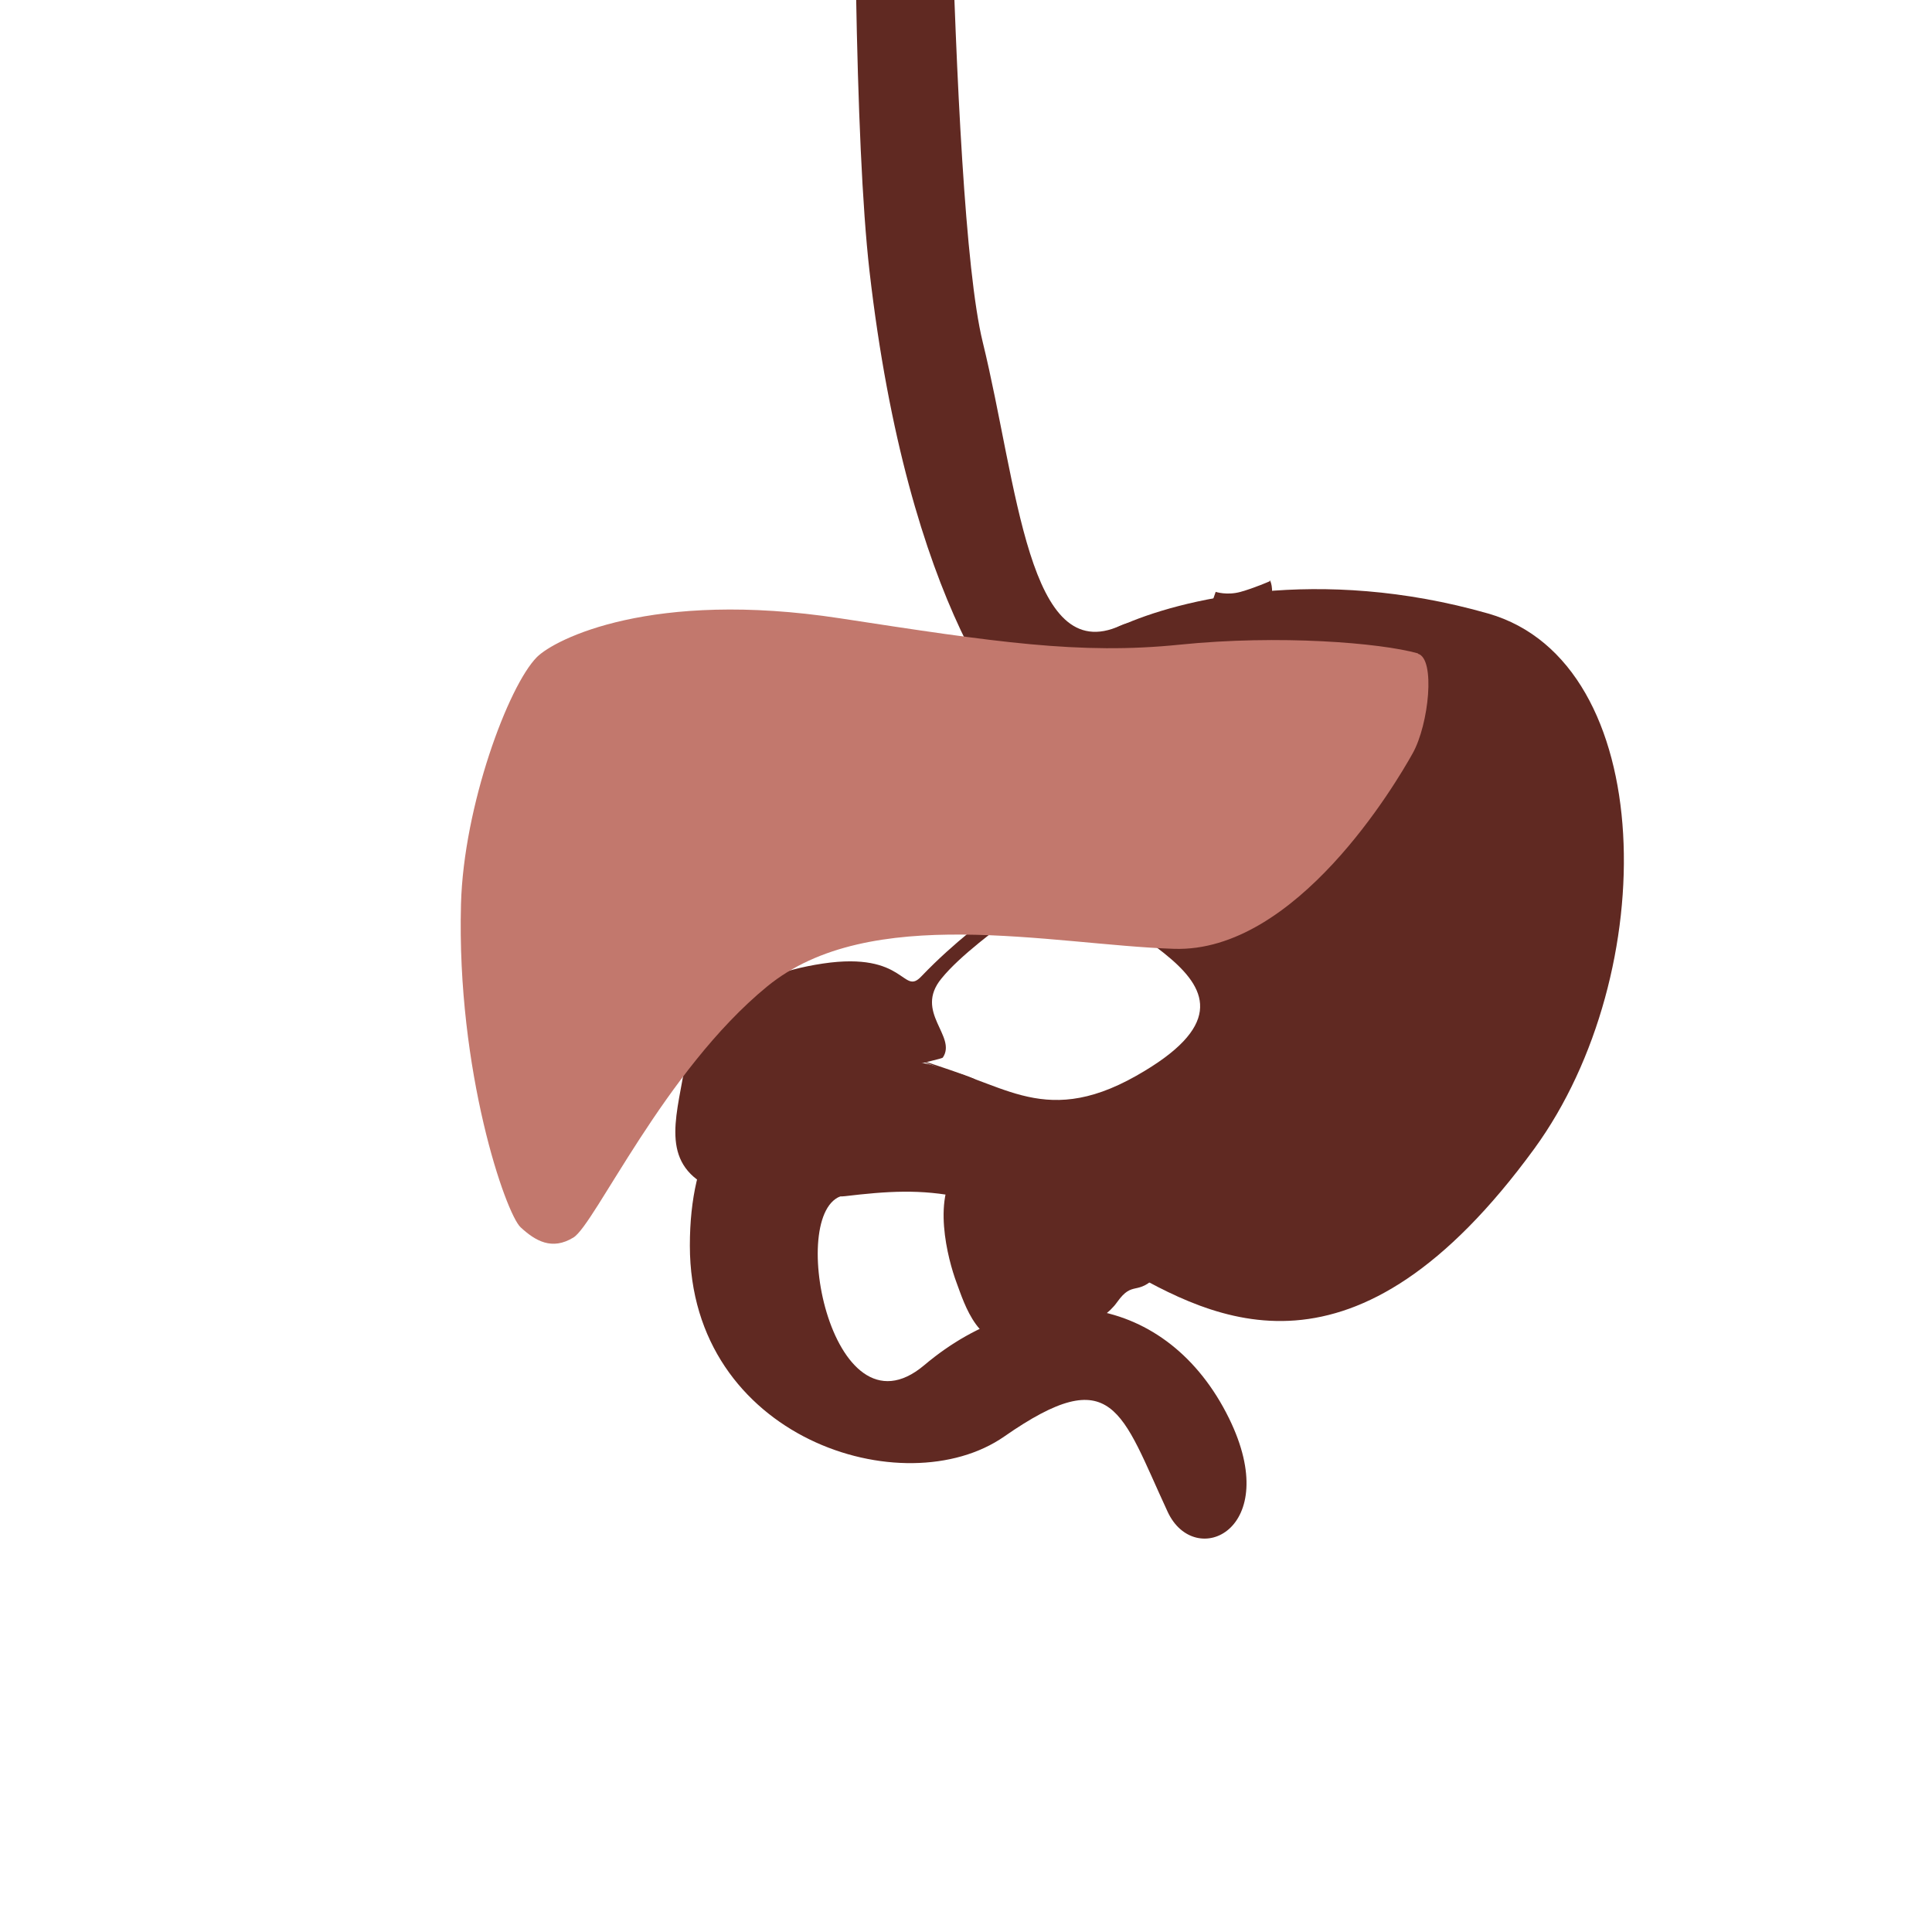
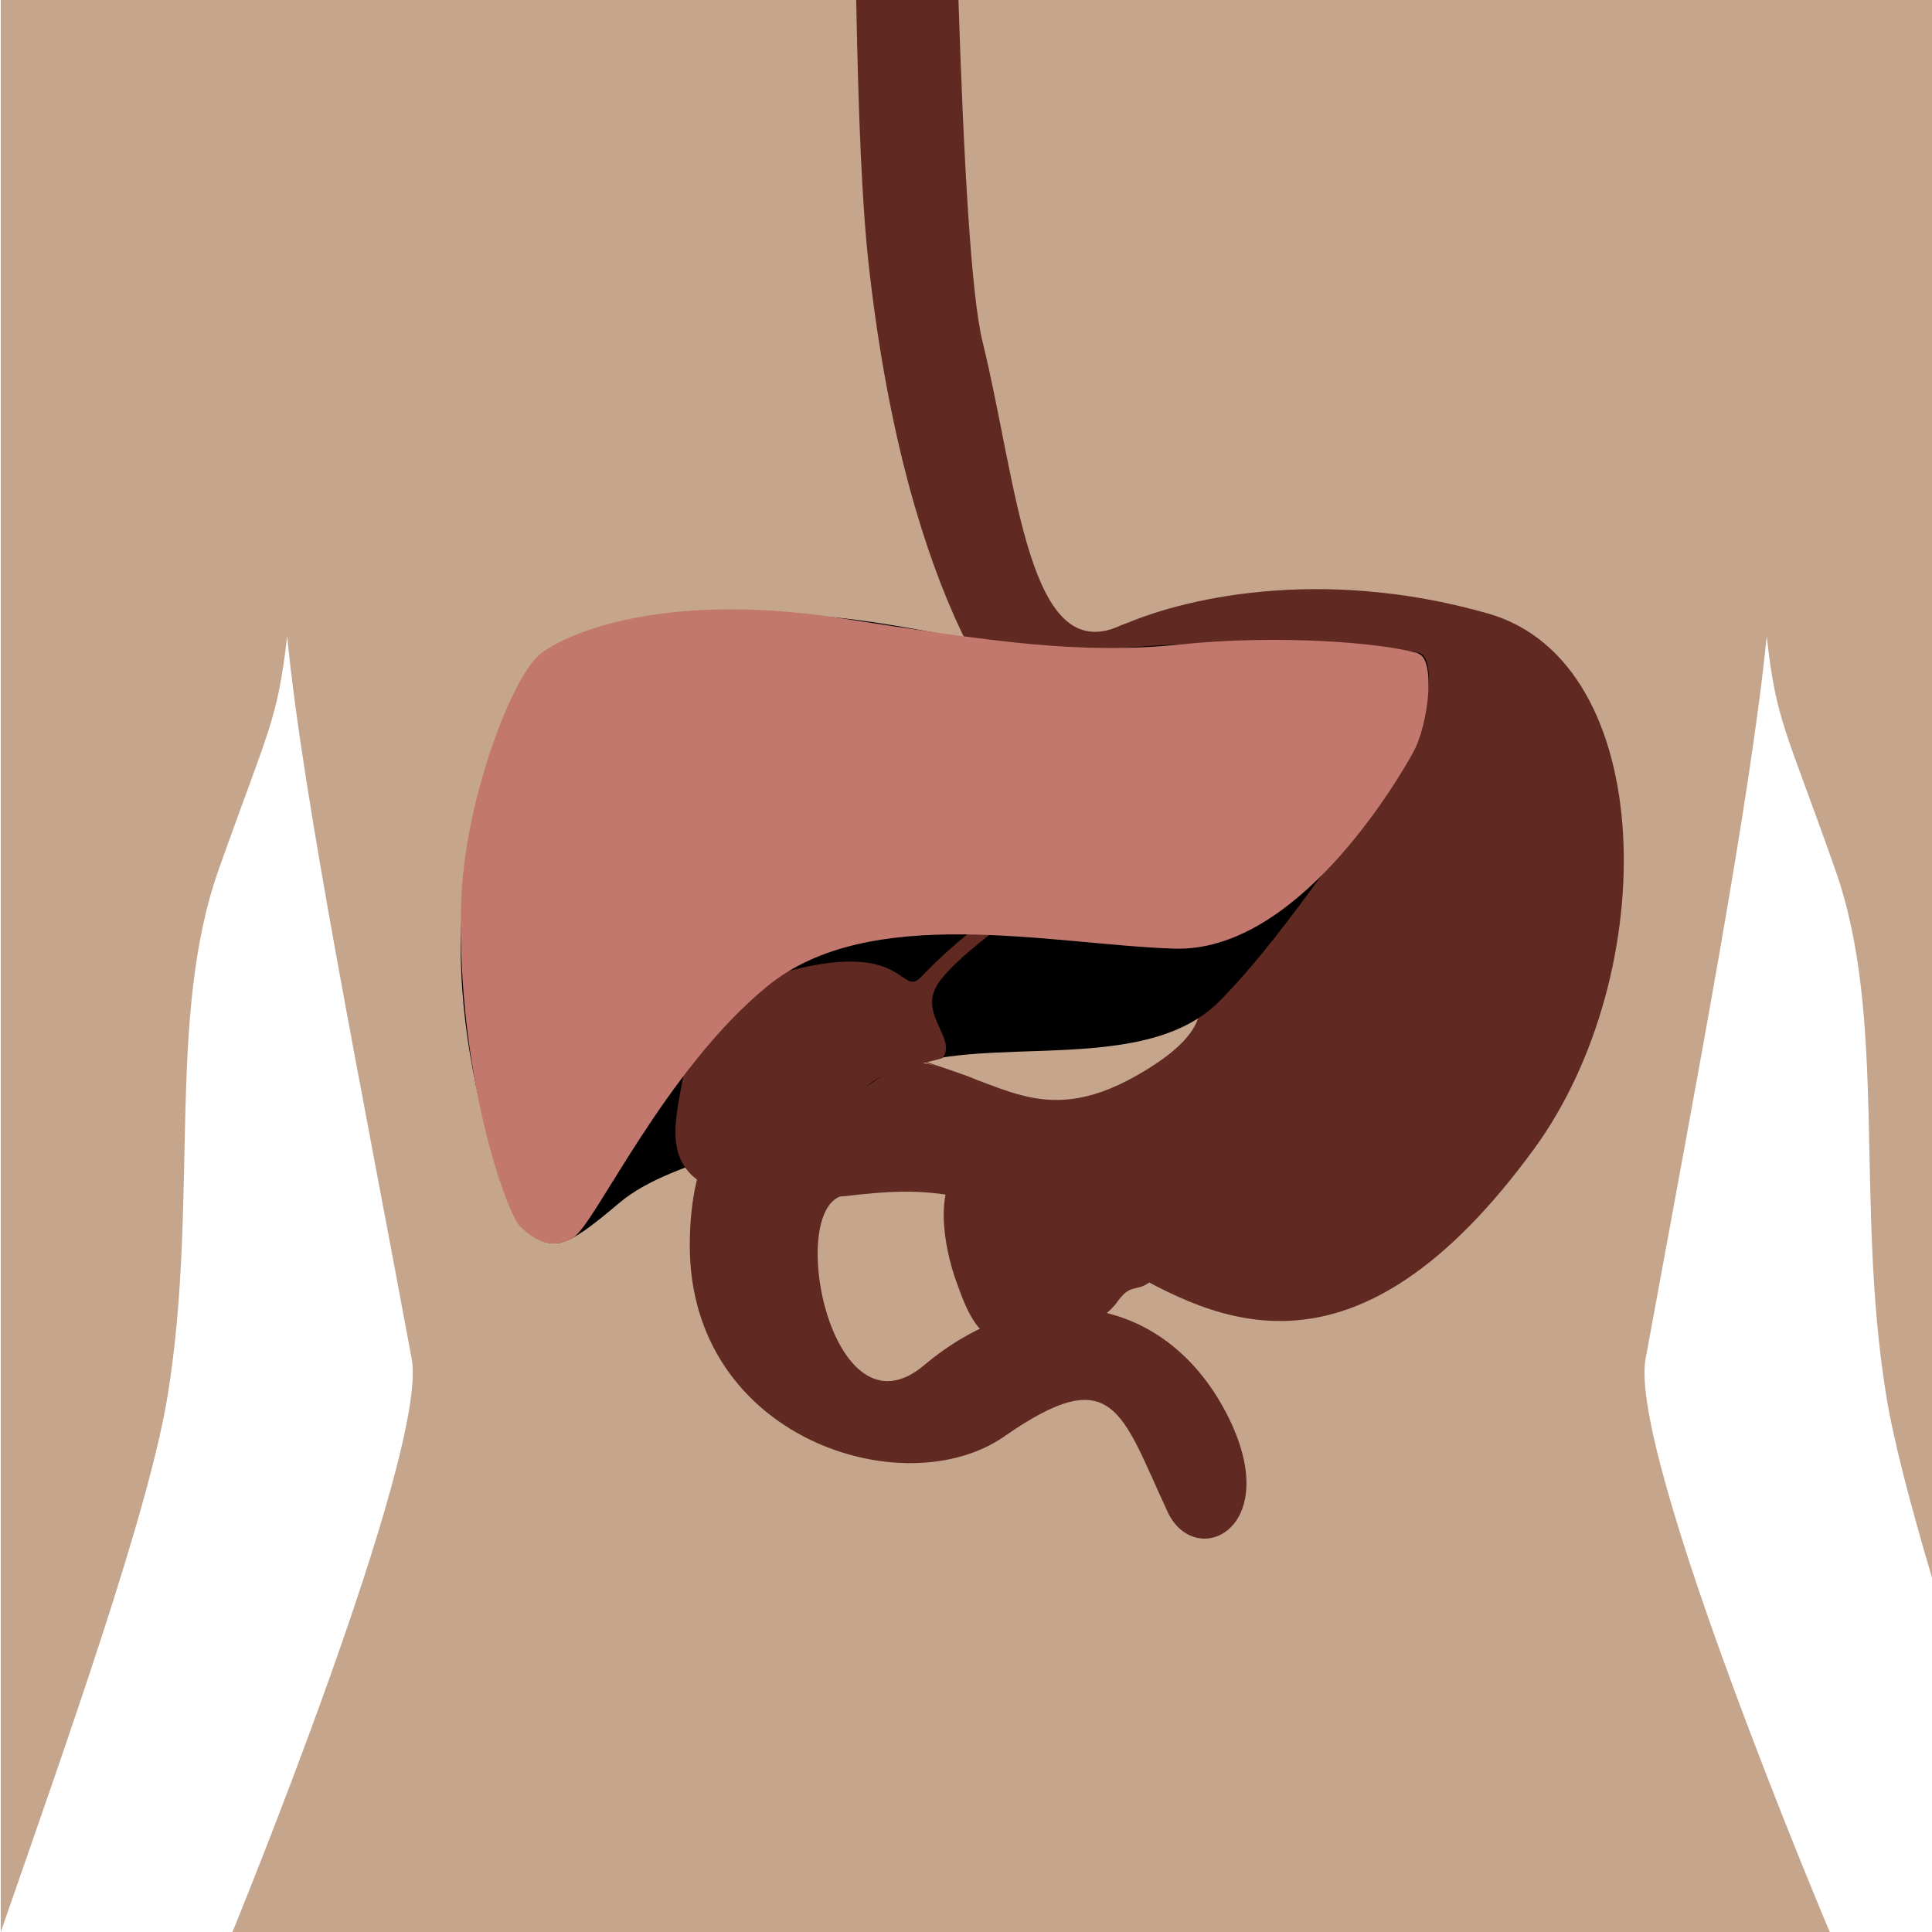
- <svg xmlns="http://www.w3.org/2000/svg" viewBox="0 0 512 512">
+ <svg xmlns="http://www.w3.org/2000/svg" id="Layer_1" version="1.1" viewBox="0 0 512 512">
  <defs>
    <style>
-       .cls-1, .cls-2 {
+       .st0 {
+         fill: #c6a58d;
+       }
+ 
+       .st1, .st2 {
        fill: #602922;
      }

-       .cls-3 {
-         fill: rgba(96, 41, 34, 0);
-       }
- 
-       .cls-4 {
+       .st3 {
        fill: #c2786d;
      }

-       .cls-5, .cls-2 {
+       .st4, .st2 {
        isolation: isolate;
      }
    </style>
  </defs>
-   <g id="Layer_2" data-name="Layer 2">
-     <g class="cls-5">
+   <path id="BodyBase" class="st0" d="M512,418.1c-5.8-19.6-10.3-36.7-12.2-48.7-8.2-51,.4-99.7-13.4-138.8-13.1-37.3-15.7-39.2-18.2-62-4.3,43.4-19,120.1-32.1,191.5-4.7,25.3,48.8,151.9,48.8,151.9H61.6s52.1-127,47.5-151.9c-13.2-71.4-28.8-148.1-33-191.5-2.6,22.7-5,24.7-18.2,62-13.8,39.1-5.2,87.8-13.4,138.8-4.9,30.8-26.7,91.9-44.3,142.6V0c-.1,0,511.9,0,511.9,0v418.1Z" />
+   <g id="Layer_2">
+     <g class="st4">
      <g id="FaceOrgans">
-         <path id="Stomach" class="cls-2" d="M296.92,165.9c15.4-7,52.3-16.2,97.5-3.3,45.2,13,46,95.4,12.2,141.8-47.7,65.4-84.6,45.6-109.7,31.2-37.1-21.3-50.9-21.2-73-18.6-16.3,1.9-1.5-38.6,20.9-34.9,19.9,3.3,30.7,17.5,56.3,3,45.8-25.9-15.8-38.3-16.2-55-.3-16.7,2.5-26-6.8-30.9s-5.7-22.2,18.9-33.4h-.1v.1Z" />
-         <path id="Esophagus" class="cls-2" d="M250.92-219.8s-2,102.5-1,103.4,1.2,169,10.5,207c9.3,38,12,86.4,36.5,75.2,15.4-7-9.6,38.4-18.9,33.4s-37.4-38.6-47.6-127.4c-7.8-68.3-1.8-291.7-1.8-291.7h22.3v.1Z" />
-         <path id="Duodenum" class="cls-2" d="M224.12,316.7c-16.3,1.9-4.1,66.1,20.8,45.1,28.8-24.3,64.5-19.1,80.8,14.1,14.5,29.6-9.1,40.3-16.3,24.7-12.3-26.5-14.3-40.1-43.3-19.9-26.5,18.4-83.3.5-83.3-50.6s39.8-52,62.2-48.3c19.9,3.3,1.2,32.3-20.9,34.9h0Z" />
-         <path id="Pyloric_Sphincter" data-name="Pyloric Sphincter" class="cls-2" d="M238.52,315.1c-6.3.4-15.1,1.7-15.1,1.7,0,0,40.9-28.6,23.5-34.6s6.9,1.8,11,3.6c7,2.9-10.9,28.8-19.4,29.3Z" />
+         <path id="Stomach" class="st2" d="M296.9,165.9c15.4-7,52.3-16.2,97.5-3.3,45.2,13,46,95.4,12.2,141.8-47.7,65.4-84.6,45.6-109.7,31.2-37.1-21.3-50.9-21.2-73-18.6-16.3,1.9-1.5-38.6,20.9-34.9,19.9,3.3,30.7,17.5,56.3,3,45.8-25.9-15.8-38.3-16.2-55-.3-16.7,2.5-26-6.8-30.9s-5.7-22.2,18.9-33.4h-.1q0,.1,0,0Z" />
+         <path id="Esophagus" class="st2" d="M254,0c1.4,43,3.4,78.6,6.4,90.6,9.3,38,12,86.4,36.5,75.2,15.4-7-9.6,38.4-18.9,33.4s-37.4-38.6-47.6-127.4c-2-17.2-2.9-40.9-3.5-71.8h27.1Z" />
+         <path id="Duodenum" class="st2" d="M224.1,316.7c-16.3,1.9-4.1,66.1,20.8,45.1,28.8-24.3,64.5-19.1,80.8,14.1,14.5,29.6-9.1,40.3-16.3,24.7-12.3-26.5-14.3-40.1-43.3-19.9-26.5,18.4-83.3.5-83.3-50.6s39.8-52,62.2-48.3c19.9,3.3,1.2,32.3-20.9,34.9h0Z" />
+         <path id="Pyloric_Sphincter" class="st2" d="M238.5,315.1c-6.3.4-15.1,1.7-15.1,1.7,0,0,40.9-28.6,23.5-34.6s6.9,1.8,11,3.6c7,2.9-10.9,28.8-19.4,29.3h0Z" />
      </g>
    </g>
  </g>
  <g id="Lower">
-     <path id="Lower_Esophageal_Sphincter" data-name="Lower Esophageal Sphincter" class="cls-2" d="M336.57,153.85s4.3,6.9-11,27.3-9.7,9.2-12.3,7.9c-4.1-2.1-8.6-7.5-8.6-7.5,0,0,7.9-7.2,11.1-11.1s6.4-13.6,6.4-13.6c0,0,3,1,6.6,0s7.7-2.8,7.7-2.8v-.2h.1Z" />
-     <path id="Layer_30" data-name="Layer 30" class="cls-3" d="M138.27,325.25c-1.3-1.1-24.9-54.9-12.7-104.6,12.2-49.7,17.8-53.6,63-57.4s76.2,12.5,105,9,76.3-1,82.4.8c5.7,1.7,1,22.7-2.7,27.2-10.9,13.2-31.2,46-50.1,65.1-22.2,22.4-71.4,5.3-93,22.3s-51.1,18.5-66.1,31.2-17.7,13.2-25.8,6.3h0v.1Z" />
+     <path id="Layer_30" d="M138.3,325.2c-1.3-1.1-24.9-54.9-12.7-104.6,12.2-49.7,17.8-53.6,63-57.4s76.2,12.5,105,9,76.3-1,82.4.8c5.7,1.7,1,22.7-2.7,27.2-10.9,13.2-31.2,46-50.1,65.1-22.2,22.4-71.4,5.3-93,22.3s-51.1,18.5-66.1,31.2-17.7,13.2-25.8,6.3h0q0,.1,0,.1Z" />
    <g id="Pancreas">
-       <path class="cls-1" d="M254.57,308.65c8-8,18.4-3.6,24.7-7.2s16.3-1.7,22.6-1.7,17.7,7.4,21.5,5.3,20.7,2.4,27.1,1.4,16.3,5.5,21,3.5,6.6,1.8,13.1-.6,14.6-1.8,8.1,5.9-26.3,11.5-29,14.7c-2.7,3.1-14.8-2.1-20.1,2s-17.4-3.8-21.2.8-10.1-.4-15.6,5.2c-5.5,5.7-6.5,1.2-10.7,7.1s-13.1,8.8-25.3,11c-11.5,2.1-15.1-10.3-17.3-16.2s-6.9-23.2,1-31.2h.1Z" />
-       <path class="cls-1" d="M263.27,309.15c6.3-3.4,12.9-4.3,20.6-3.9s21.4,4.7,28,4.9,12.1-2.6,18.3-.8,13.4,3.1,19.6,4.6-5.2,3.1-13.3.7-20.1-3.1-23.7-1-19.5-4.3-23.9-1.5-18.1-5.2-24.2,0-6.2-.7-1.6-3.2h0l.2.2h0Z" />
+       <path class="st1" d="M254.6,308.6c8-8,18.4-3.6,24.7-7.2s16.3-1.7,22.6-1.7,17.7,7.4,21.5,5.3,20.7,2.4,27.1,1.4,16.3,5.5,21,3.5,6.6,1.8,13.1-.6,14.6-1.8,8.1,5.9-26.3,11.5-29,14.7c-2.7,3.1-14.8-2.1-20.1,2s-17.4-3.8-21.2.8-10.1-.4-15.6,5.2c-5.5,5.7-6.5,1.2-10.7,7.1s-13.1,8.8-25.3,11c-11.5,2.1-15.1-10.3-17.3-16.2s-6.9-23.2,1-31.2h.1,0Z" />
+       <path class="st1" d="M263.3,309.1c6.3-3.4,12.9-4.3,20.6-3.9s21.4,4.7,28,4.9,12.1-2.6,18.3-.8,13.4,3.1,19.6,4.6-5.2,3.1-13.3.7-20.1-3.1-23.7-1-19.5-4.3-23.9-1.5-18.1-5.2-24.2,0-6.2-.7-1.6-3.2h0l.2.2h0Z" />
    </g>
-     <path id="Gallbladder" class="cls-1" d="M192.37,316.35c-17-5.5-13.9-17.1-11.5-30.3,3-16.5,15.1-27.4,37.2-30.7s21.1,8.7,26.1,3.4c9.2-9.6,17.1-14.9,20.8-18.4,5.6-5.4,10.5-3,4.4,1.8-5,3.9-14.9,11-19.9,17.2-7.3,8.9,4.2,15.2.4,20.9-.5.7-18.2,3.4-20.8,8.6-4.7,9.4-9.1,15-8.9,18.9s-2.3,16.8-27.7,8.6h-.1Z" />
-     <path id="Liver" class="cls-4" d="M375.77,173.25c4.7,1.3,2.9,18.7-1.4,26.4s-30.8,52.9-63.3,51.8-80.6-12.3-107.8,10-45.6,63-51.3,66.5-10.1.9-14-2.7-17-41.2-15.8-85.7c.7-25.9,12.5-57.7,20.1-65.4,4.8-4.8,30.5-17.9,80.3-10.3,41.1,6.3,63.5,9.7,90,7s53.2-.5,63.2,2.3h0v.1Z" />
+     <path id="Gallbladder" class="st1" d="M192.4,316.4c-17-5.5-13.9-17.1-11.5-30.3,3-16.5,15.1-27.4,37.2-30.7s21.1,8.7,26.1,3.4c9.2-9.6,17.1-14.9,20.8-18.4,5.6-5.4,10.5-3,4.4,1.8-5,3.9-14.9,11-19.9,17.2-7.3,8.9,4.2,15.2.4,20.9-.5.7-18.2,3.4-20.8,8.6-4.7,9.4-9.1,15-8.9,18.9s-2.3,16.8-27.7,8.6h-.1Z" />
+     <path id="Liver" class="st3" d="M375.8,173.2c4.7,1.3,2.9,18.7-1.4,26.4s-30.8,52.9-63.3,51.8-80.6-12.3-107.8,10-45.6,63-51.3,66.5-10.1.9-14-2.7-17-41.2-15.8-85.7c.7-25.9,12.5-57.7,20.1-65.4,4.8-4.8,30.5-17.9,80.3-10.3,41.1,6.3,63.5,9.7,90,7s53.2-.5,63.2,2.3h0q0,.1,0,.1Z" />
  </g>
</svg>
